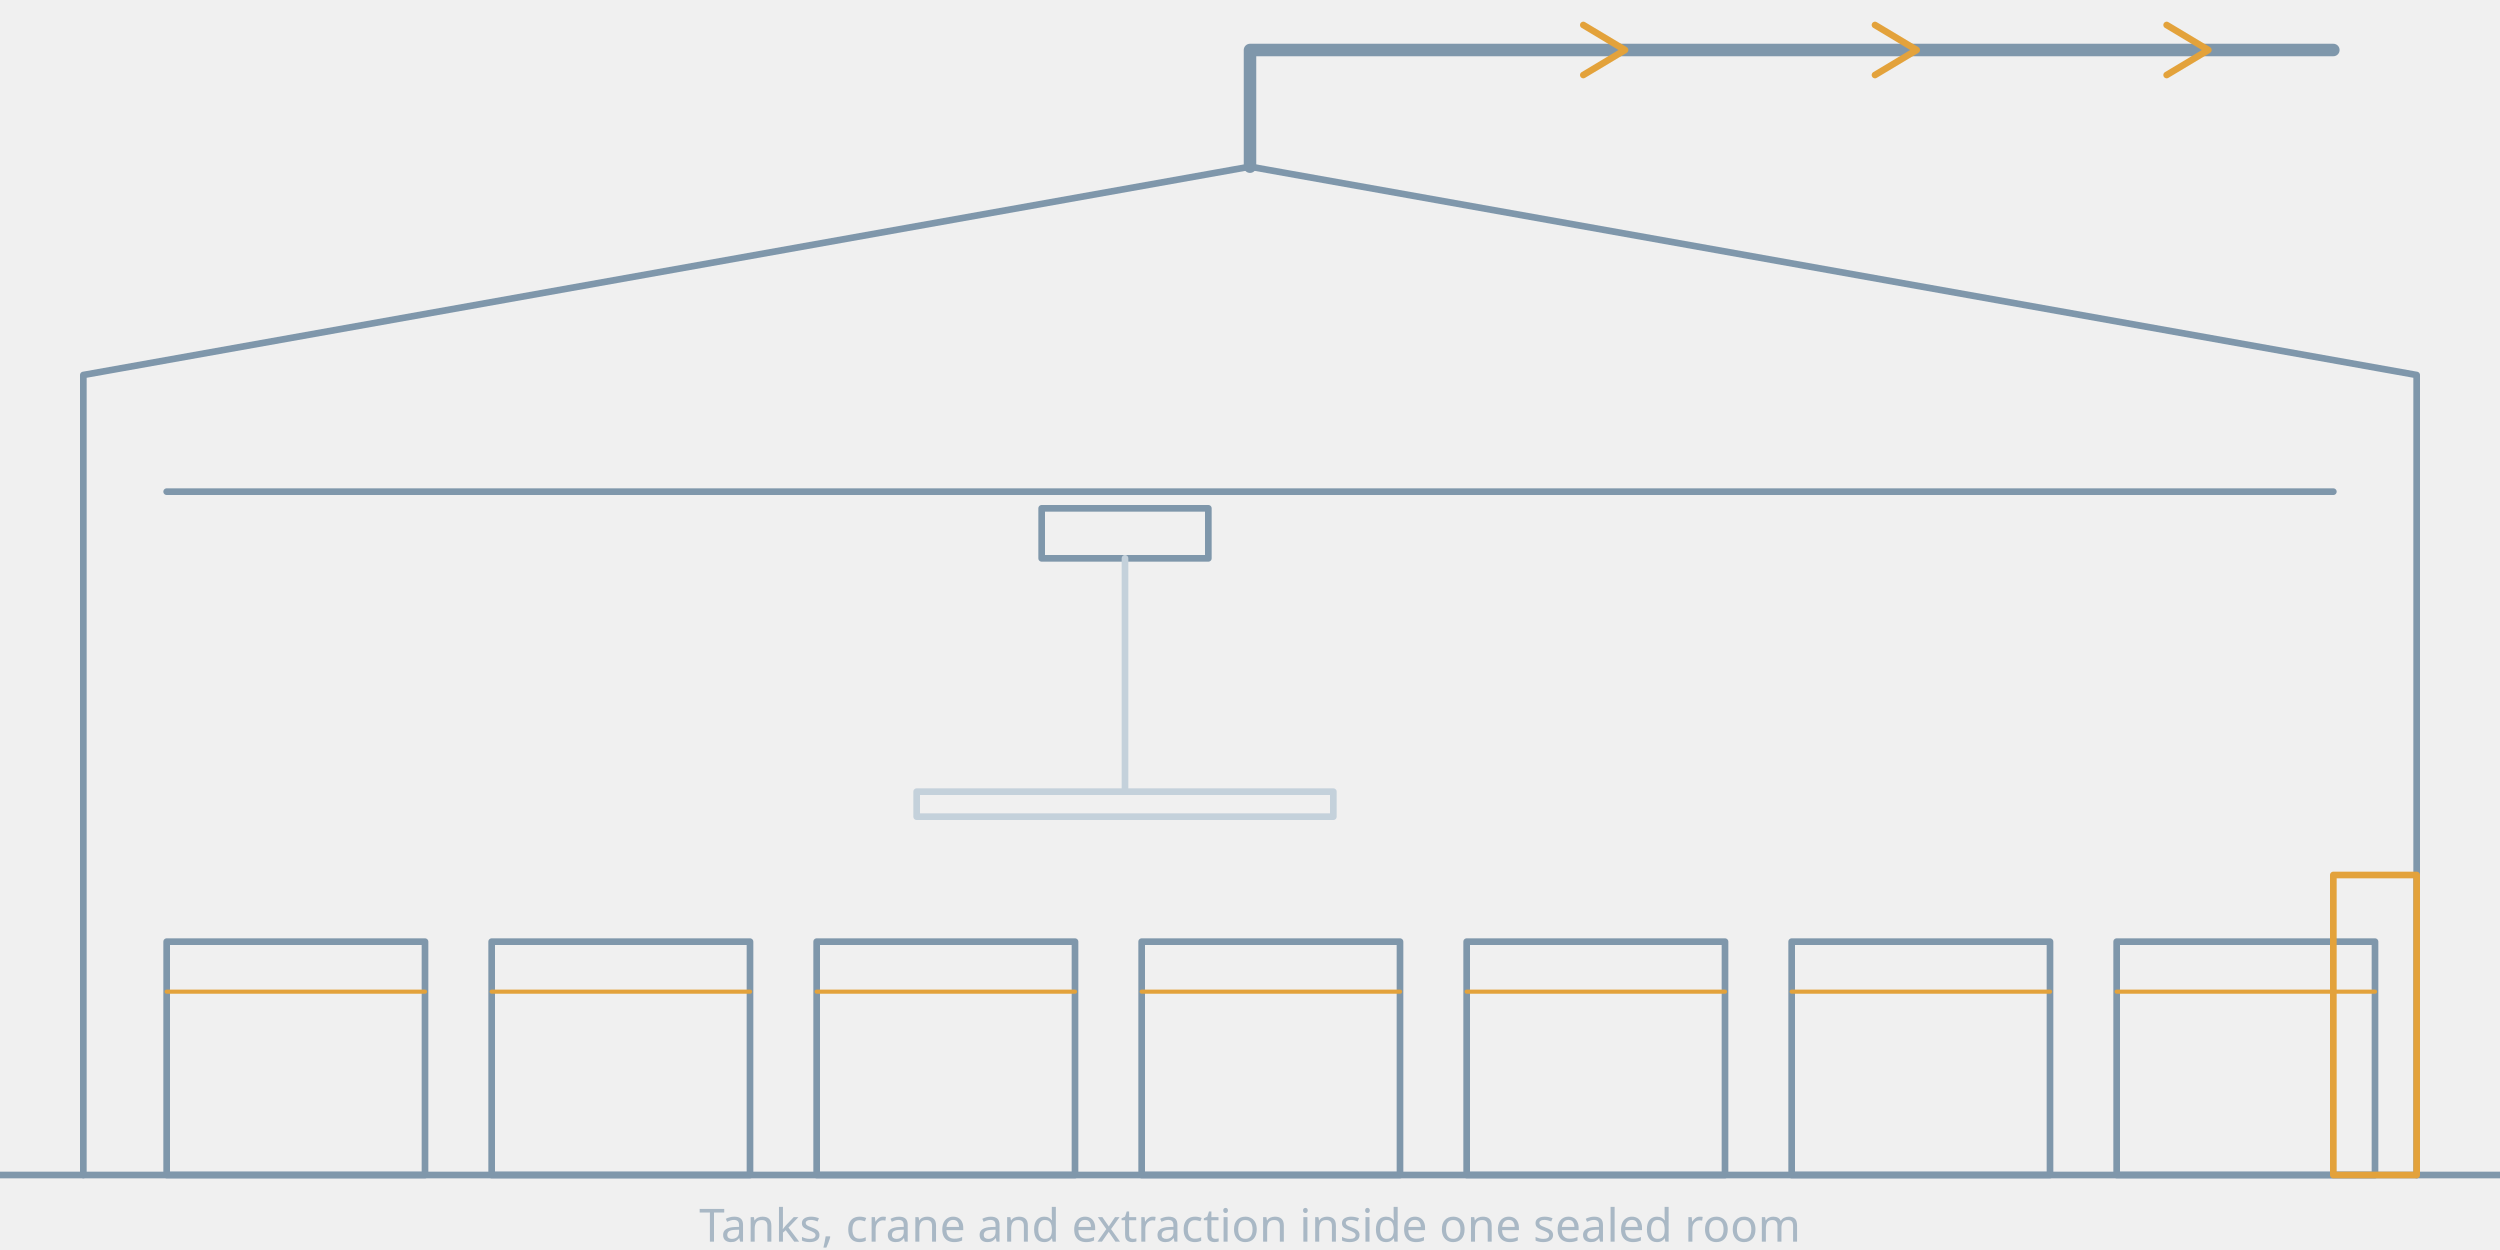
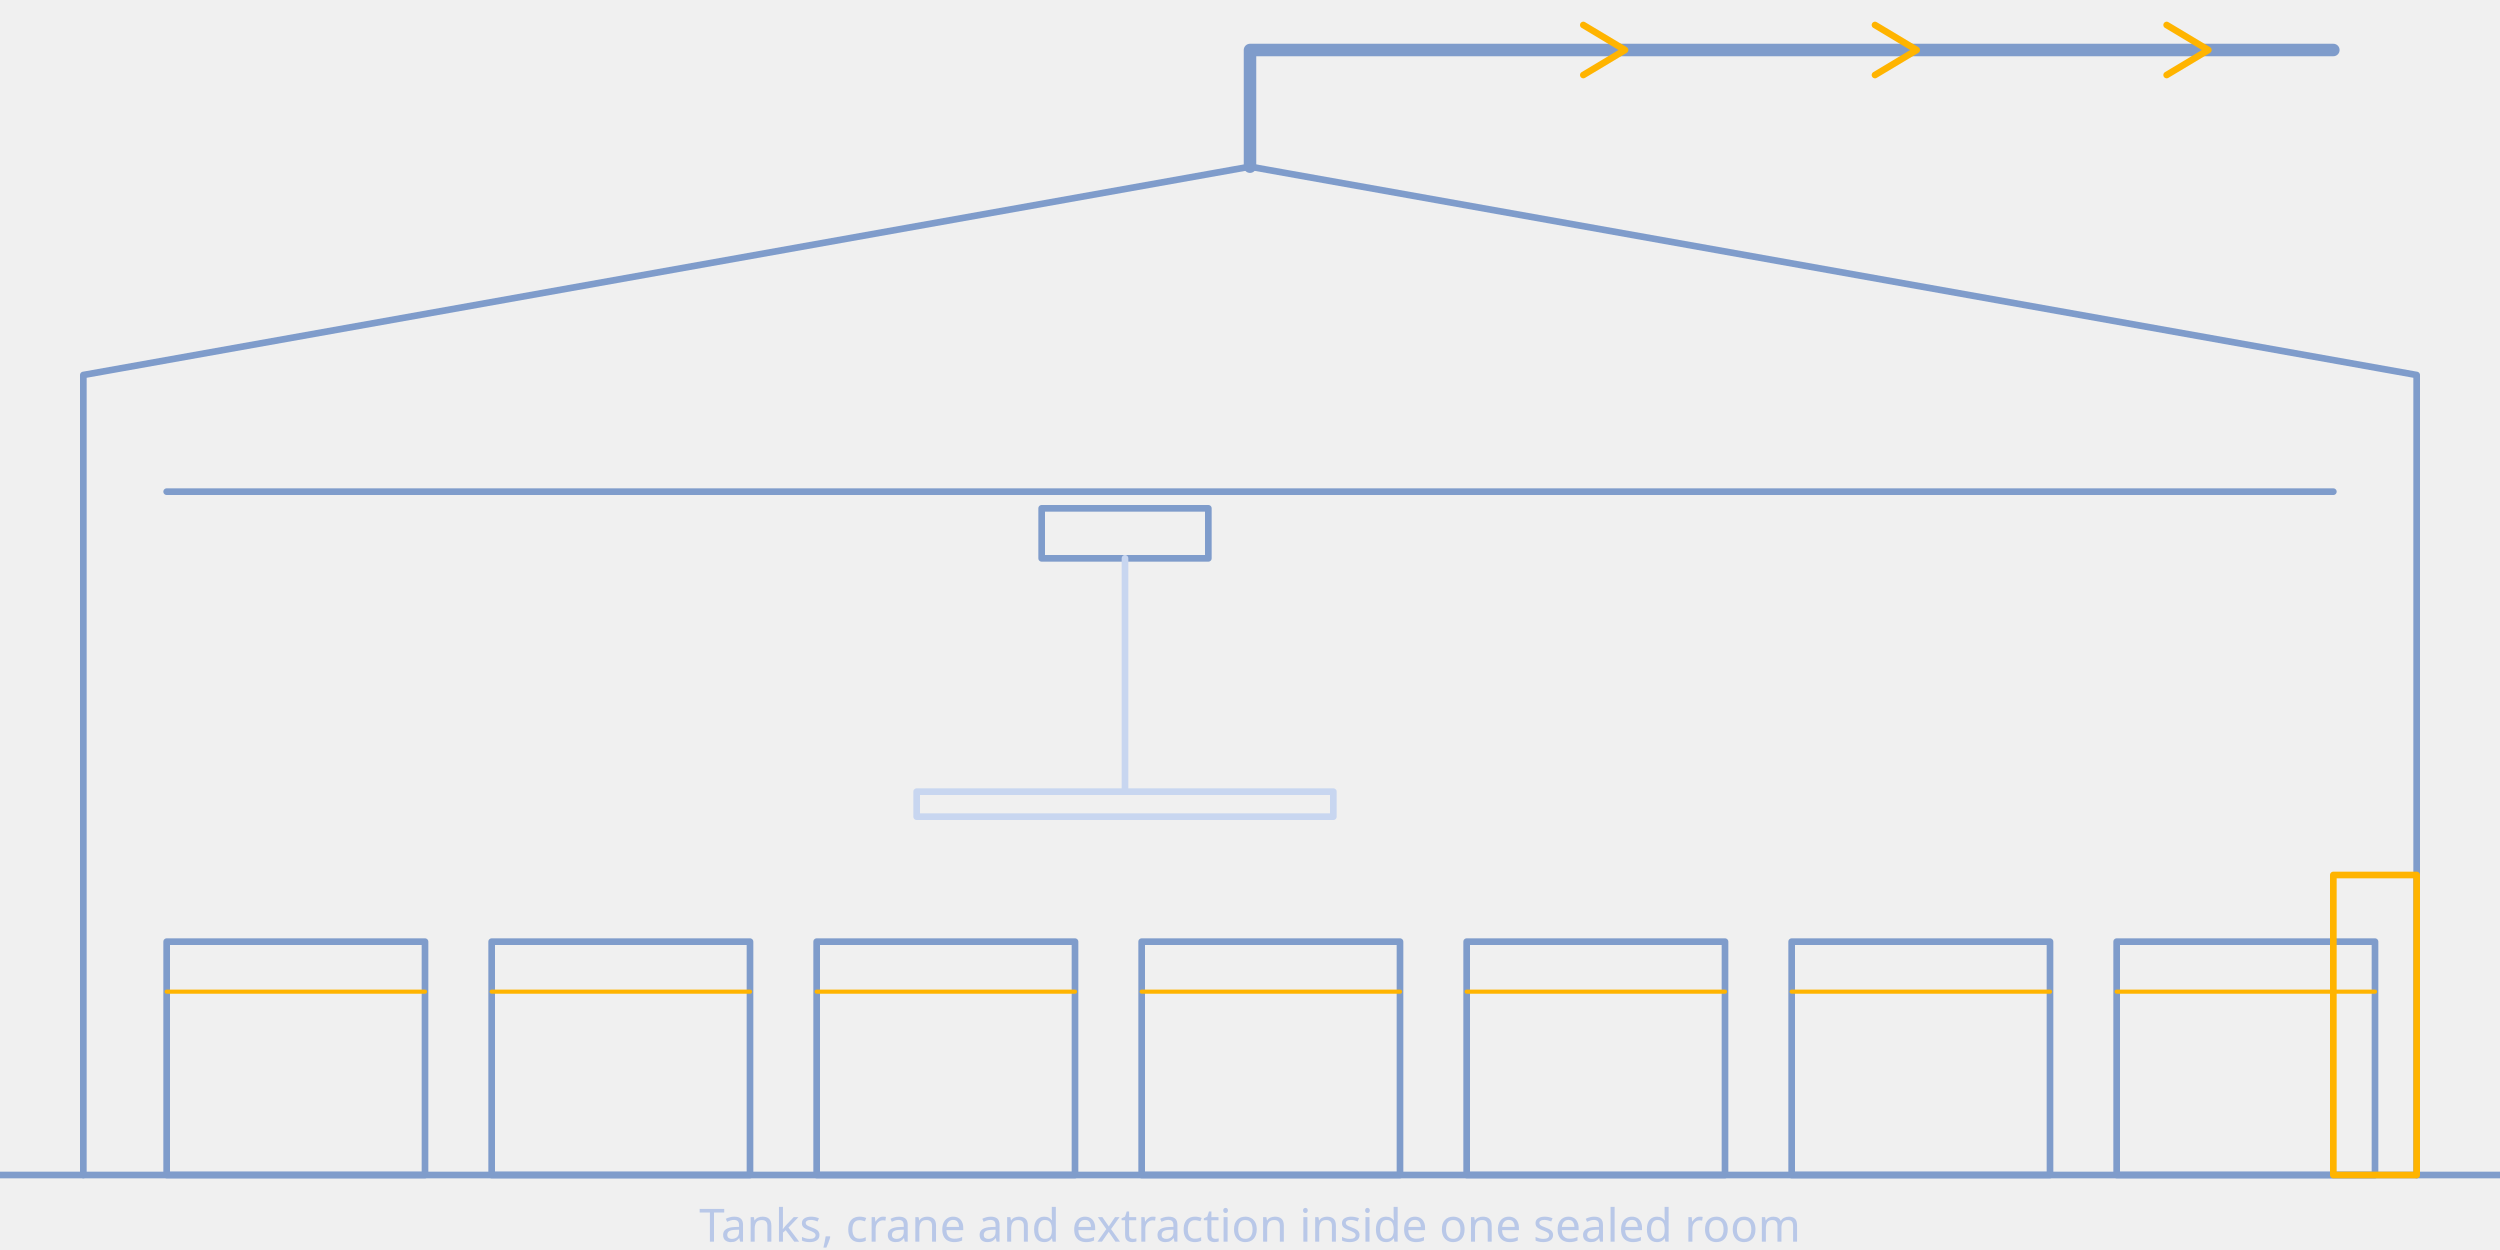
<svg xmlns="http://www.w3.org/2000/svg" viewBox="0 0 600 300" width="600" role="img" aria-label="Enclosed pretreatment room with internal crane and extraction">
  <style>
.ln{fill:none;stroke-width:1.6;stroke-linecap:round;stroke-linejoin:round}
.lt{fill:none;stroke-width:1;stroke-linecap:round}
.lk{fill:none;stroke-width:3;stroke-linecap:round;stroke-linejoin:round}
.dsh{stroke-dasharray:5 5}
- .s-steel{stroke:#2B4A62}.s-soft{stroke:#8FA3B3}.s-teal{stroke:#0E7C86}.s-amber{stroke:#E3A23B}.s-dk{stroke:#7F97AB}.s-dk2{stroke:#C4D1DB}
- .f-teal{fill:#0E7C86}.f-amber{fill:#E3A23B}.f-steel{fill:#2B4A62}.f-zinc{fill:#E7ECEF}.f-white{fill:#FFFFFF}.f-ink{fill:#102638}.f-soft{fill:#C9D3DA}
- .lbl{font-family:'Archivo',sans-serif;font-size:11px;font-weight:500;fill:#4A5B6A}
- .lbl-d{font-family:'Archivo',sans-serif;font-size:11px;font-weight:500;fill:#A9B8C5}
+ .s-steel{stroke:#1E4F91}.s-soft{stroke:#8EA6CC}.s-teal{stroke:#0070AD}.s-amber{stroke:#FFB400}.s-dk{stroke:#7F9CCB}.s-dk2{stroke:#C8D6F0}
+ .f-teal{fill:#0070AD}.f-amber{fill:#FFB400}.f-steel{fill:#1E4F91}.f-zinc{fill:#E6F6FA}.f-white{fill:#FFFFFF}.f-ink{fill:#0A1F4D}.f-soft{fill:#C9D6EA}
+ .lbl{font-family:'Archivo',sans-serif;font-size:11px;font-weight:500;fill:#475A78}
+ .lbl-d{font-family:'Archivo',sans-serif;font-size:11px;font-weight:500;fill:#B9C8E8}
.mid{text-anchor:middle}
@keyframes run{to{stroke-dashoffset:-40}}
.wire-run{stroke-dasharray:6 14;animation:run 1.4s linear infinite}
@keyframes pulse{0%,45%{opacity:.95}50%,100%{opacity:.12}}
.pulse{animation:pulse 2.4s steps(1,end) infinite}
@keyframes melt{0%,100%{opacity:.82}50%{opacity:1}}
.melt{animation:melt 4s ease-in-out infinite}
@media (prefers-reduced-motion: reduce){.wire-run,.pulse,.melt{animation:none}}</style>
  <line x1="0" y1="282" x2="600" y2="282" class="ln s-dk" />
  <path d="M20 282 V90 L300 40 L580 90 V282" class="ln s-dk" />
  <line x1="40" y1="118" x2="560" y2="118" class="ln s-dk" />
  <rect x="250" y="122" width="40" height="12" class="ln s-dk" />
  <line x1="270" y1="134" x2="270" y2="190" class="ln s-dk2" />
  <rect x="220" y="190" width="100" height="6" class="ln s-dk2" />
  <rect x="40" y="226" width="62" height="56" class="ln s-dk" />
  <line x1="40" y1="238" x2="102" y2="238" class="lt s-amber" />
  <rect x="118" y="226" width="62" height="56" class="ln s-dk" />
  <line x1="118" y1="238" x2="180" y2="238" class="lt s-amber" />
  <rect x="196" y="226" width="62" height="56" class="ln s-dk" />
  <line x1="196" y1="238" x2="258" y2="238" class="lt s-amber" />
  <rect x="274" y="226" width="62" height="56" class="ln s-dk" />
  <line x1="274" y1="238" x2="336" y2="238" class="lt s-amber" />
  <rect x="352" y="226" width="62" height="56" class="ln s-dk" />
  <line x1="352" y1="238" x2="414" y2="238" class="lt s-amber" />
  <rect x="430" y="226" width="62" height="56" class="ln s-dk" />
  <line x1="430" y1="238" x2="492" y2="238" class="lt s-amber" />
  <rect x="508" y="226" width="62" height="56" class="ln s-dk" />
  <line x1="508" y1="238" x2="570" y2="238" class="lt s-amber" />
  <path d="M300 40 V12 H560" class="lk s-dk" />
  <path d="M380 6 l10 6 l-10 6" class="ln s-amber" />
  <path d="M450 6 l10 6 l-10 6" class="ln s-amber" />
  <path d="M520 6 l10 6 l-10 6" class="ln s-amber" />
  <rect x="560" y="210" width="20" height="72" class="ln s-amber" />
  <text x="300" y="298" class="lbl-d mid">Tanks, crane and extraction inside one sealed room</text>
</svg>
